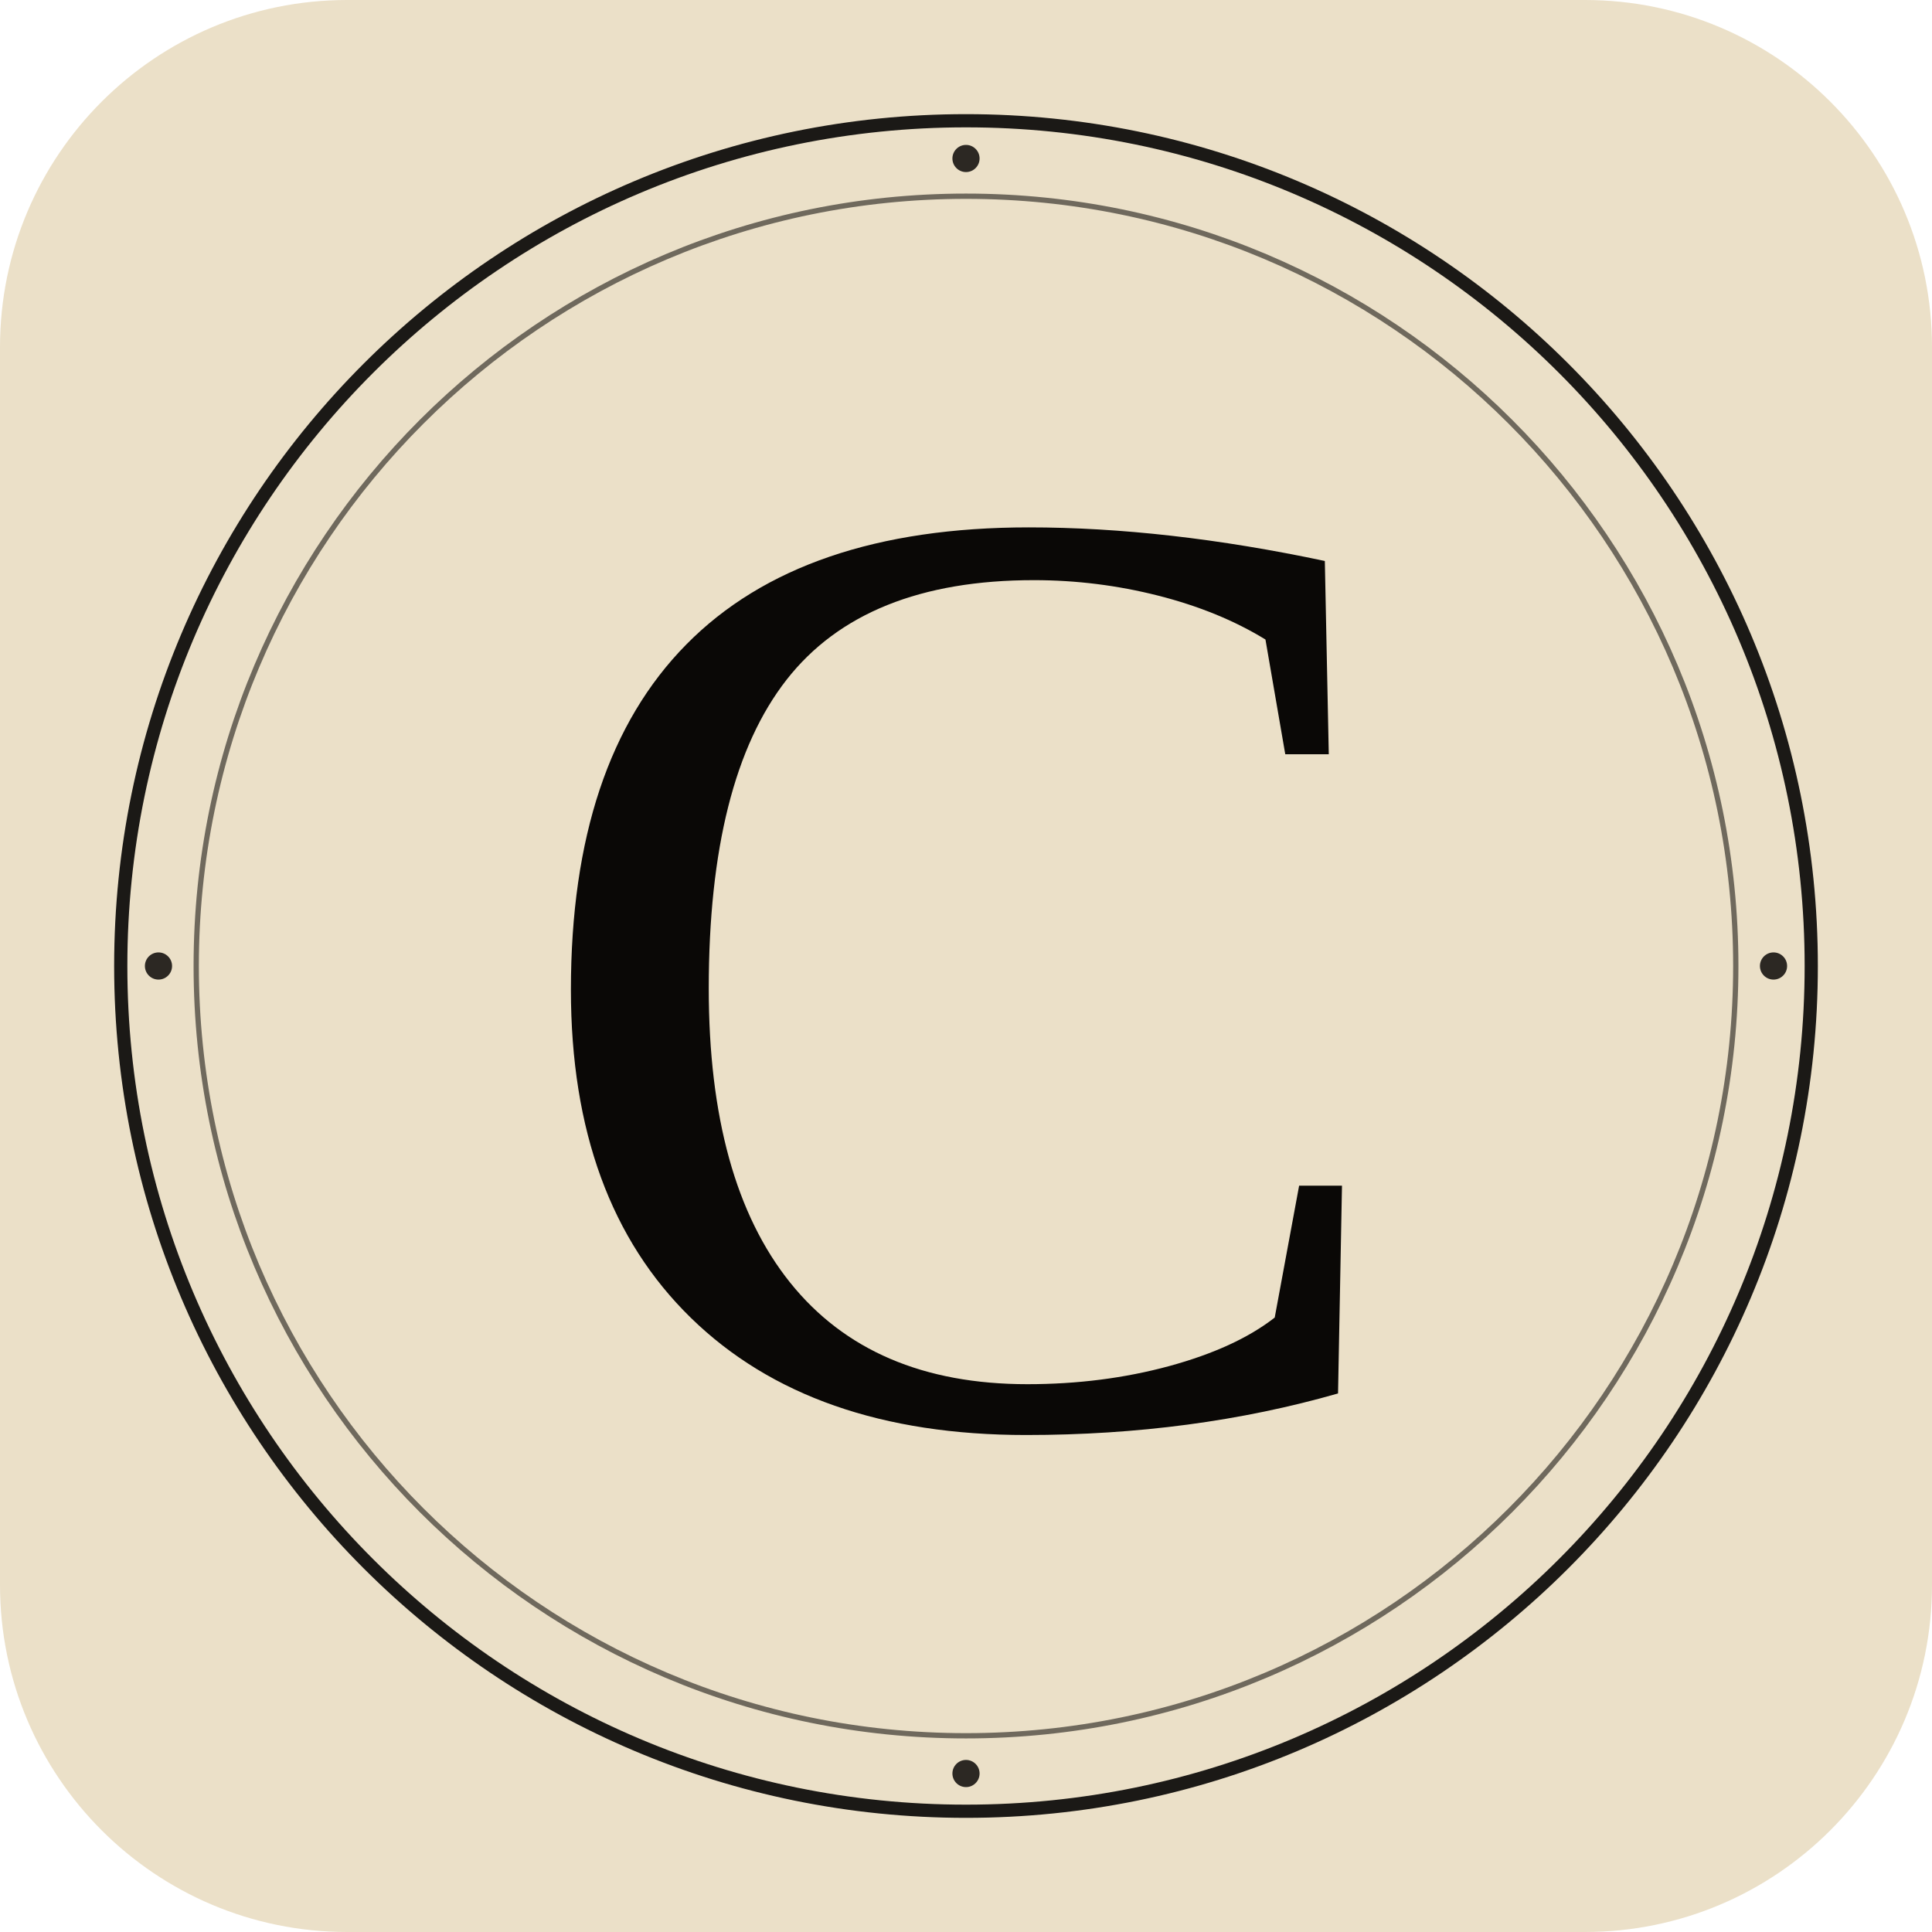
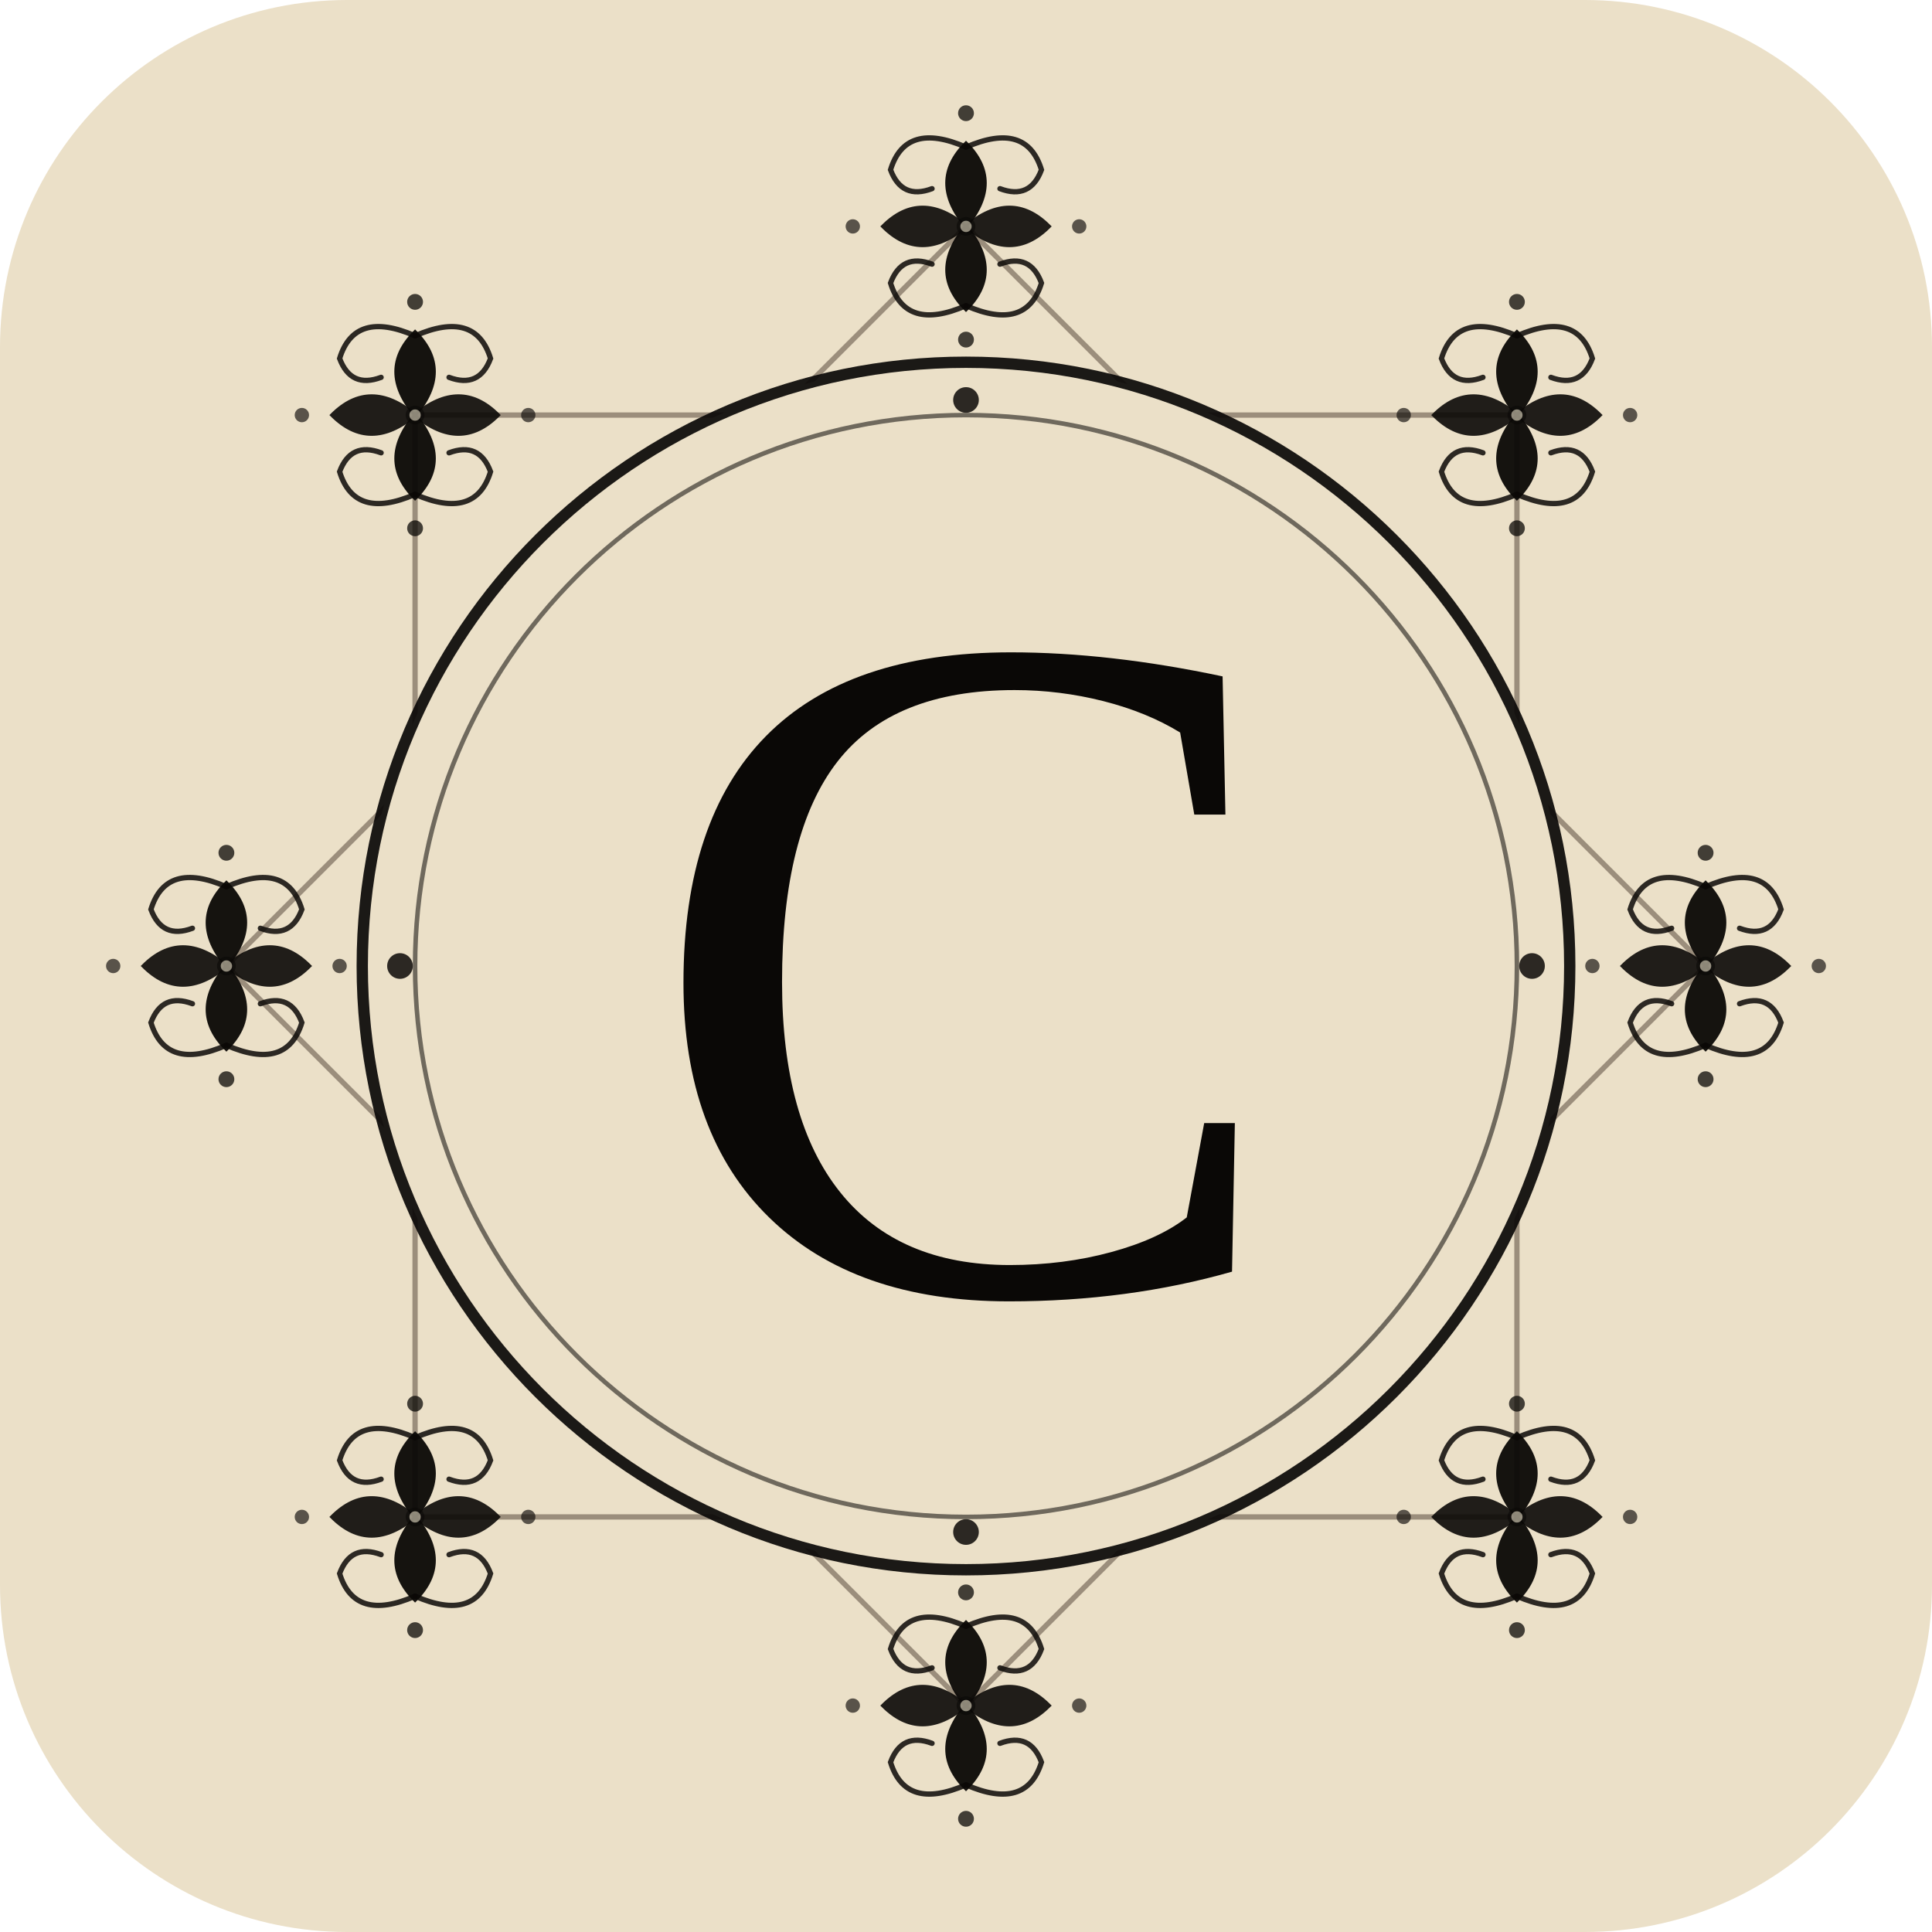
<svg xmlns="http://www.w3.org/2000/svg" viewBox="0 0 512 512" width="512" height="512">
-   <rect width="512" height="512" fill="#ebe0c8" rx="92" ry="92" />
-   <circle cx="256" cy="256" r="224" fill="#ebe0c8" />
-   <circle cx="256" cy="256" r="224" fill="none" stroke="#0a0806" stroke-width="3.5" opacity="0.92" />
-   <circle cx="256" cy="256" r="204" fill="none" stroke="#0a0806" stroke-width="1.4" opacity="0.55" />
-   <circle cx="256" cy="42" r="3.6" fill="#0a0806" opacity="0.85" />
-   <circle cx="256" cy="470" r="3.6" fill="#0a0806" opacity="0.85" />
-   <circle cx="42" cy="256" r="3.6" fill="#0a0806" opacity="0.85" />
-   <circle cx="470" cy="256" r="3.6" fill="#0a0806" opacity="0.85" />
-   <text x="256" y="256" text-anchor="middle" dominant-baseline="central" font-family="'Bodoni Moda','Bodoni 72',Didot,'Times New Roman',Georgia,serif" font-weight="400" font-size="358" fill="#0a0806" style="letter-spacing:-0.03em;font-style:normal;">C</text>
+   <defs>
+     <g id="damask" fill="#0a0806" stroke="#0a0806" stroke-linecap="round">
+       <path d="M0 -22 Q 10 -12 0 0 Q -10 -12 0 -22 Z" opacity="0.95" />
+       <path d="M0 0 Q 10 12 0 22 Q -10 12 0 0 Z" opacity="0.95" />
+       <path d="M-22 0 Q -12 -10 0 0 Q -12 10 -22 0 Z" opacity="0.9" />
+       <path d="M22 0 Q 12 -10 0 0 Q 12 10 22 0 Z" opacity="0.9" />
+       <path d="M0 -21 Q 16 -28 20 -15 Q 17 -7 9 -10" stroke-width="1.4" fill="none" opacity="0.85" />
+       <path d="M0 -21 Q -16 -28 -20 -15 Q -17 -7 -9 -10" stroke-width="1.4" fill="none" opacity="0.85" />
+       <path d="M0 21 Q 16 28 20 15 Q 17 7 9 10" stroke-width="1.4" fill="none" opacity="0.85" />
+       <path d="M0 21 Q -16 28 -20 15 Q -17 7 -9 10" stroke-width="1.4" fill="none" opacity="0.85" />
+       <circle cx="0" cy="-30" r="1.6" opacity="0.75" />
+       <circle cx="0" cy="30" r="1.6" opacity="0.75" />
+       <circle cx="-30" cy="0" r="1.4" opacity="0.65" />
+       <circle cx="30" cy="0" r="1.4" opacity="0.65" />
+       <circle cx="0" cy="0" r="2" fill="#f8efd6" opacity="0.55" />
+     </g>
+     <clipPath id="rounded">
+       <rect width="512" height="512" rx="92" ry="92" />
+     </clipPath>
+   </defs>
+   <g clip-path="url(#rounded)">
+     <rect width="512" height="512" fill="#ebe0c8" />
+     <g stroke="#3a2a1e" stroke-width="1.4" fill="none" opacity="0.45" stroke-linecap="round">
+       <path d="M110 110 L 402 110 L 402 402 L 110 402 Z" />
+       <path d="M256 60 L 60 256 L 256 452 L 452 256 Z" />
+     </g>
+     <use href="#damask" x="110" y="110" />
+     <use href="#damask" x="402" y="110" />
+     <use href="#damask" x="110" y="402" />
+     <use href="#damask" x="402" y="402" />
+     <use href="#damask" x="256" y="60" />
+     <use href="#damask" x="256" y="452" />
+     <use href="#damask" x="60" y="256" />
+     <use href="#damask" x="452" y="256" />
+     <circle cx="256" cy="256" r="160" fill="#ebe0c8" />
+   </g>
+   <circle cx="256" cy="256" r="160" fill="none" stroke="#0a0806" stroke-width="3" opacity="0.92" />
+   <circle cx="256" cy="256" r="146" fill="none" stroke="#0a0806" stroke-width="1.2" opacity="0.55" />
+   <circle cx="256" cy="106" r="3.4" fill="#0a0806" opacity="0.85" />
+   <circle cx="256" cy="406" r="3.4" fill="#0a0806" opacity="0.85" />
+   <circle cx="106" cy="256" r="3.4" fill="#0a0806" opacity="0.85" />
+   <circle cx="406" cy="256" r="3.4" fill="#0a0806" opacity="0.85" />
+   <text x="256" y="256" text-anchor="middle" dominant-baseline="central" font-family="'Bodoni Moda','Bodoni 72',Didot,'Times New Roman',Georgia,serif" font-weight="400" font-size="256" fill="#0a0806" style="letter-spacing:-0.03em;font-style:normal;">C</text>
</svg>
